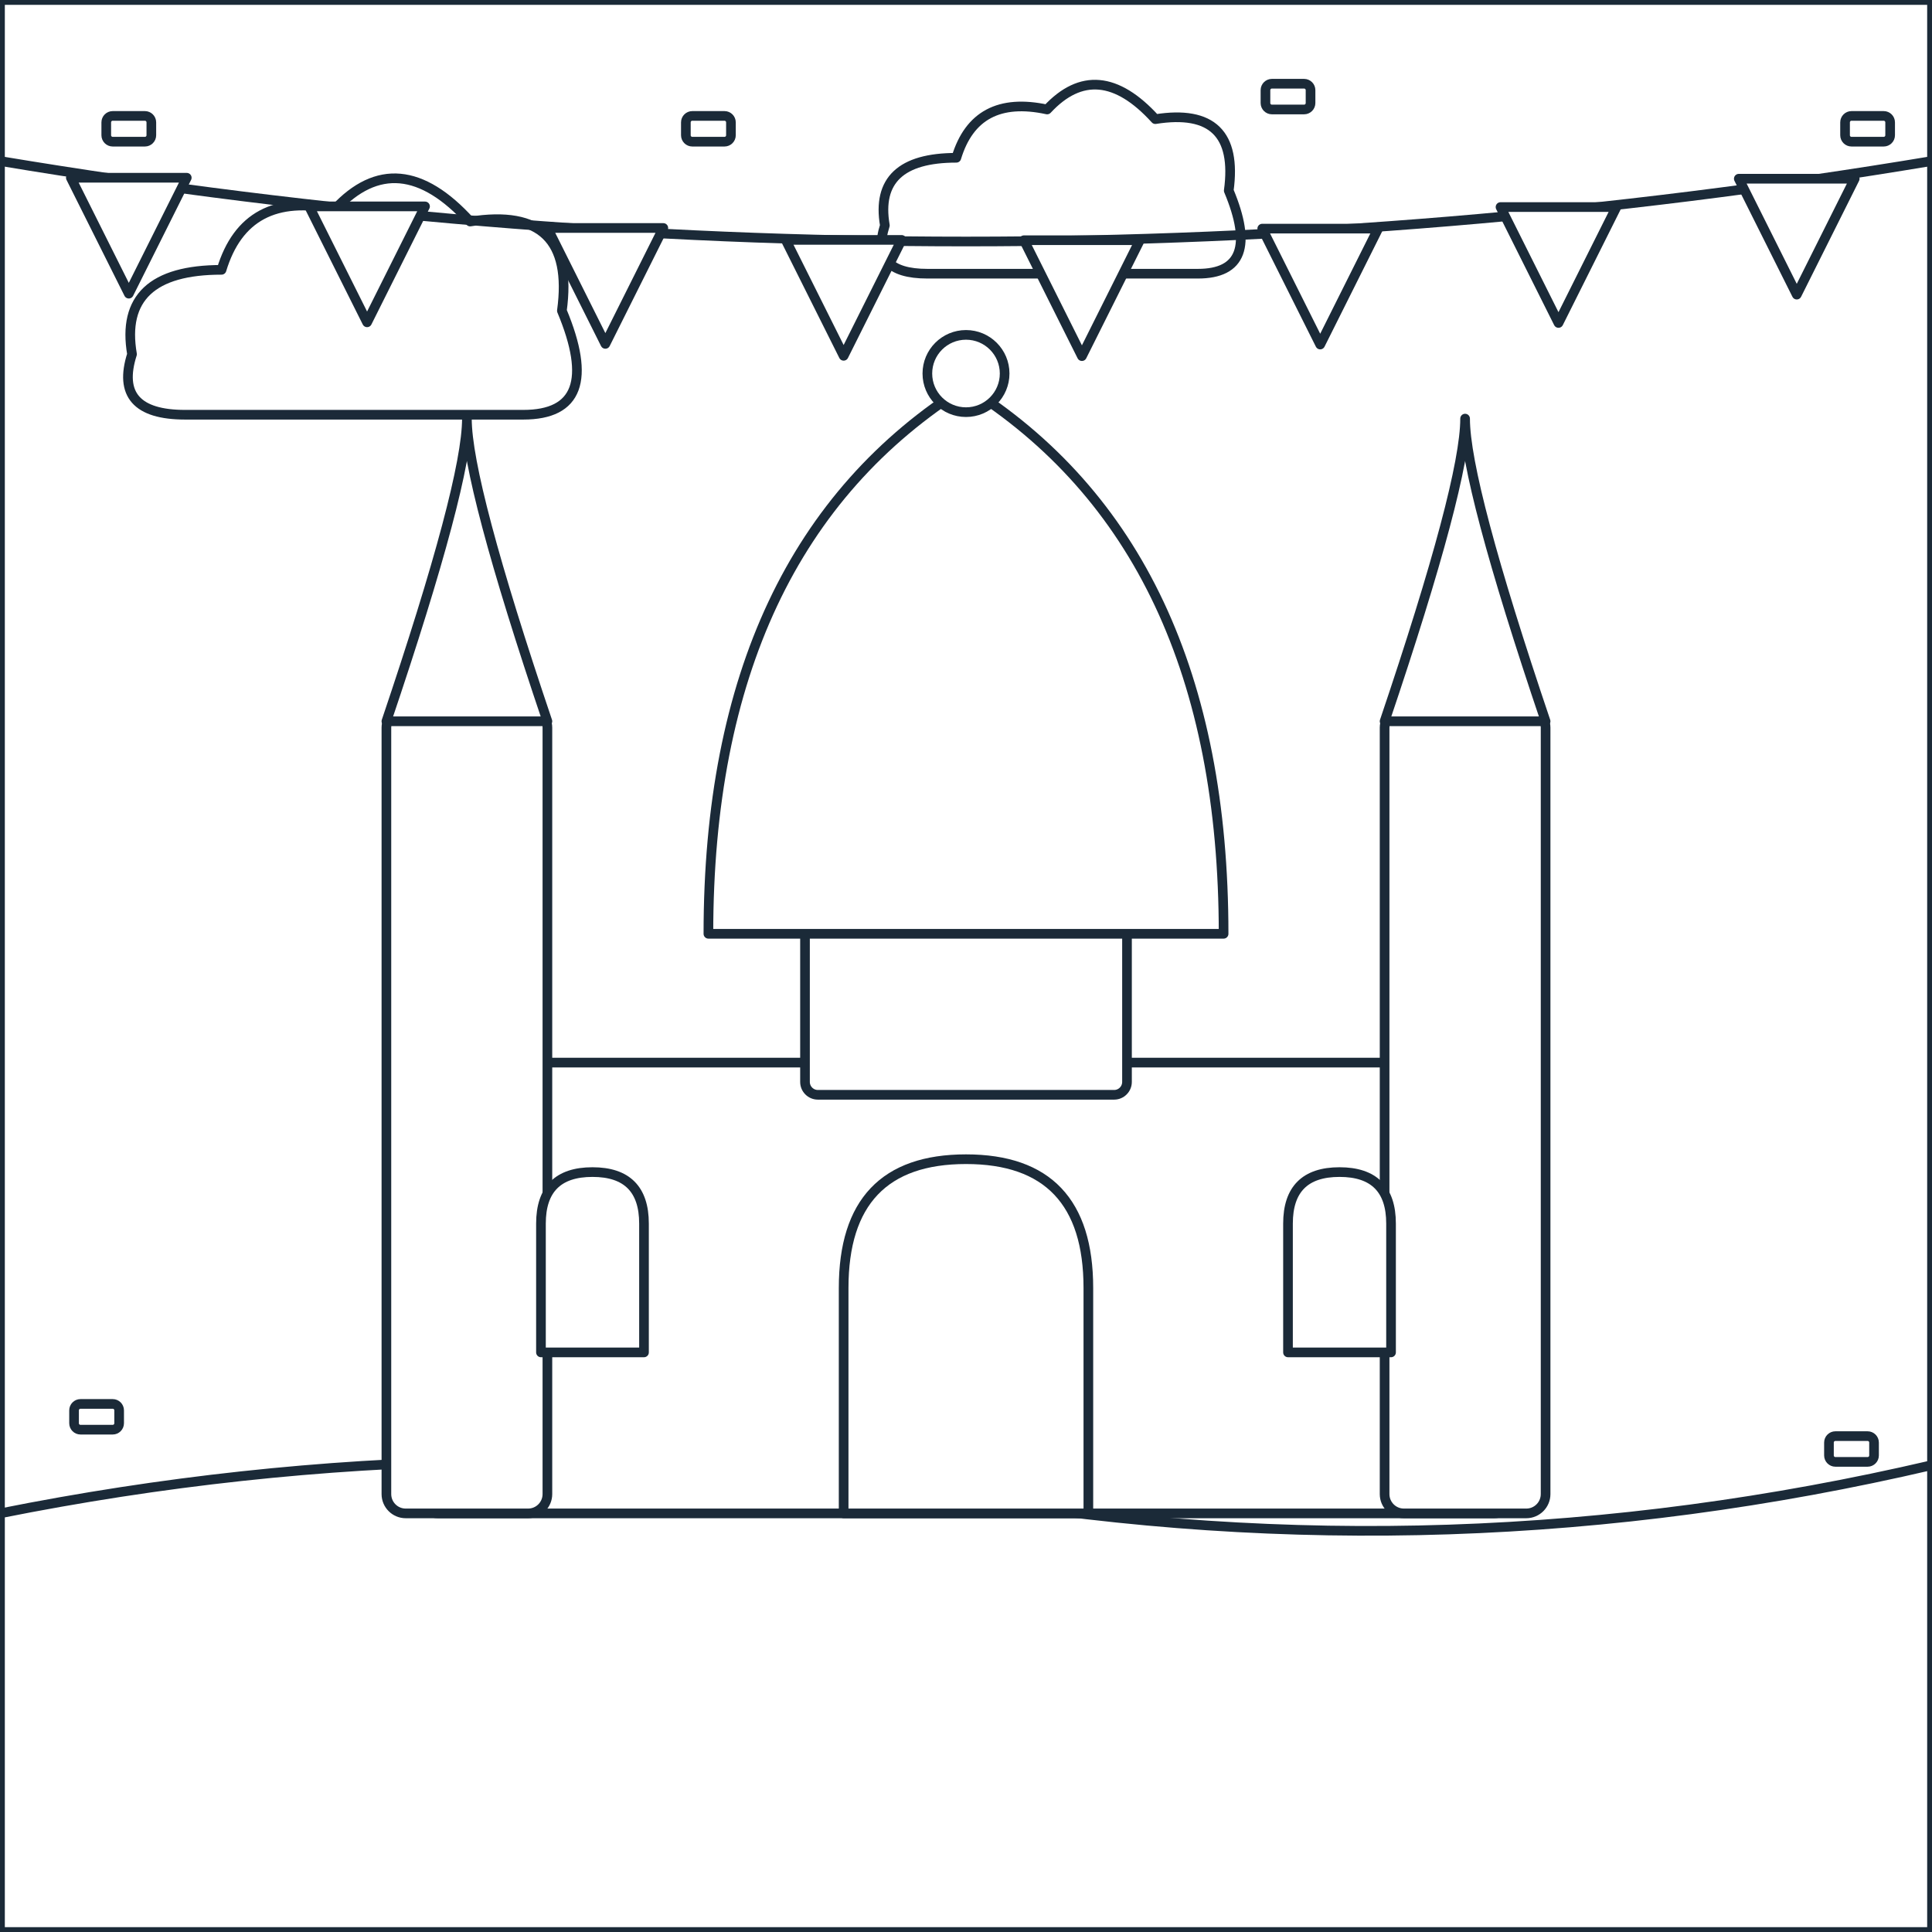
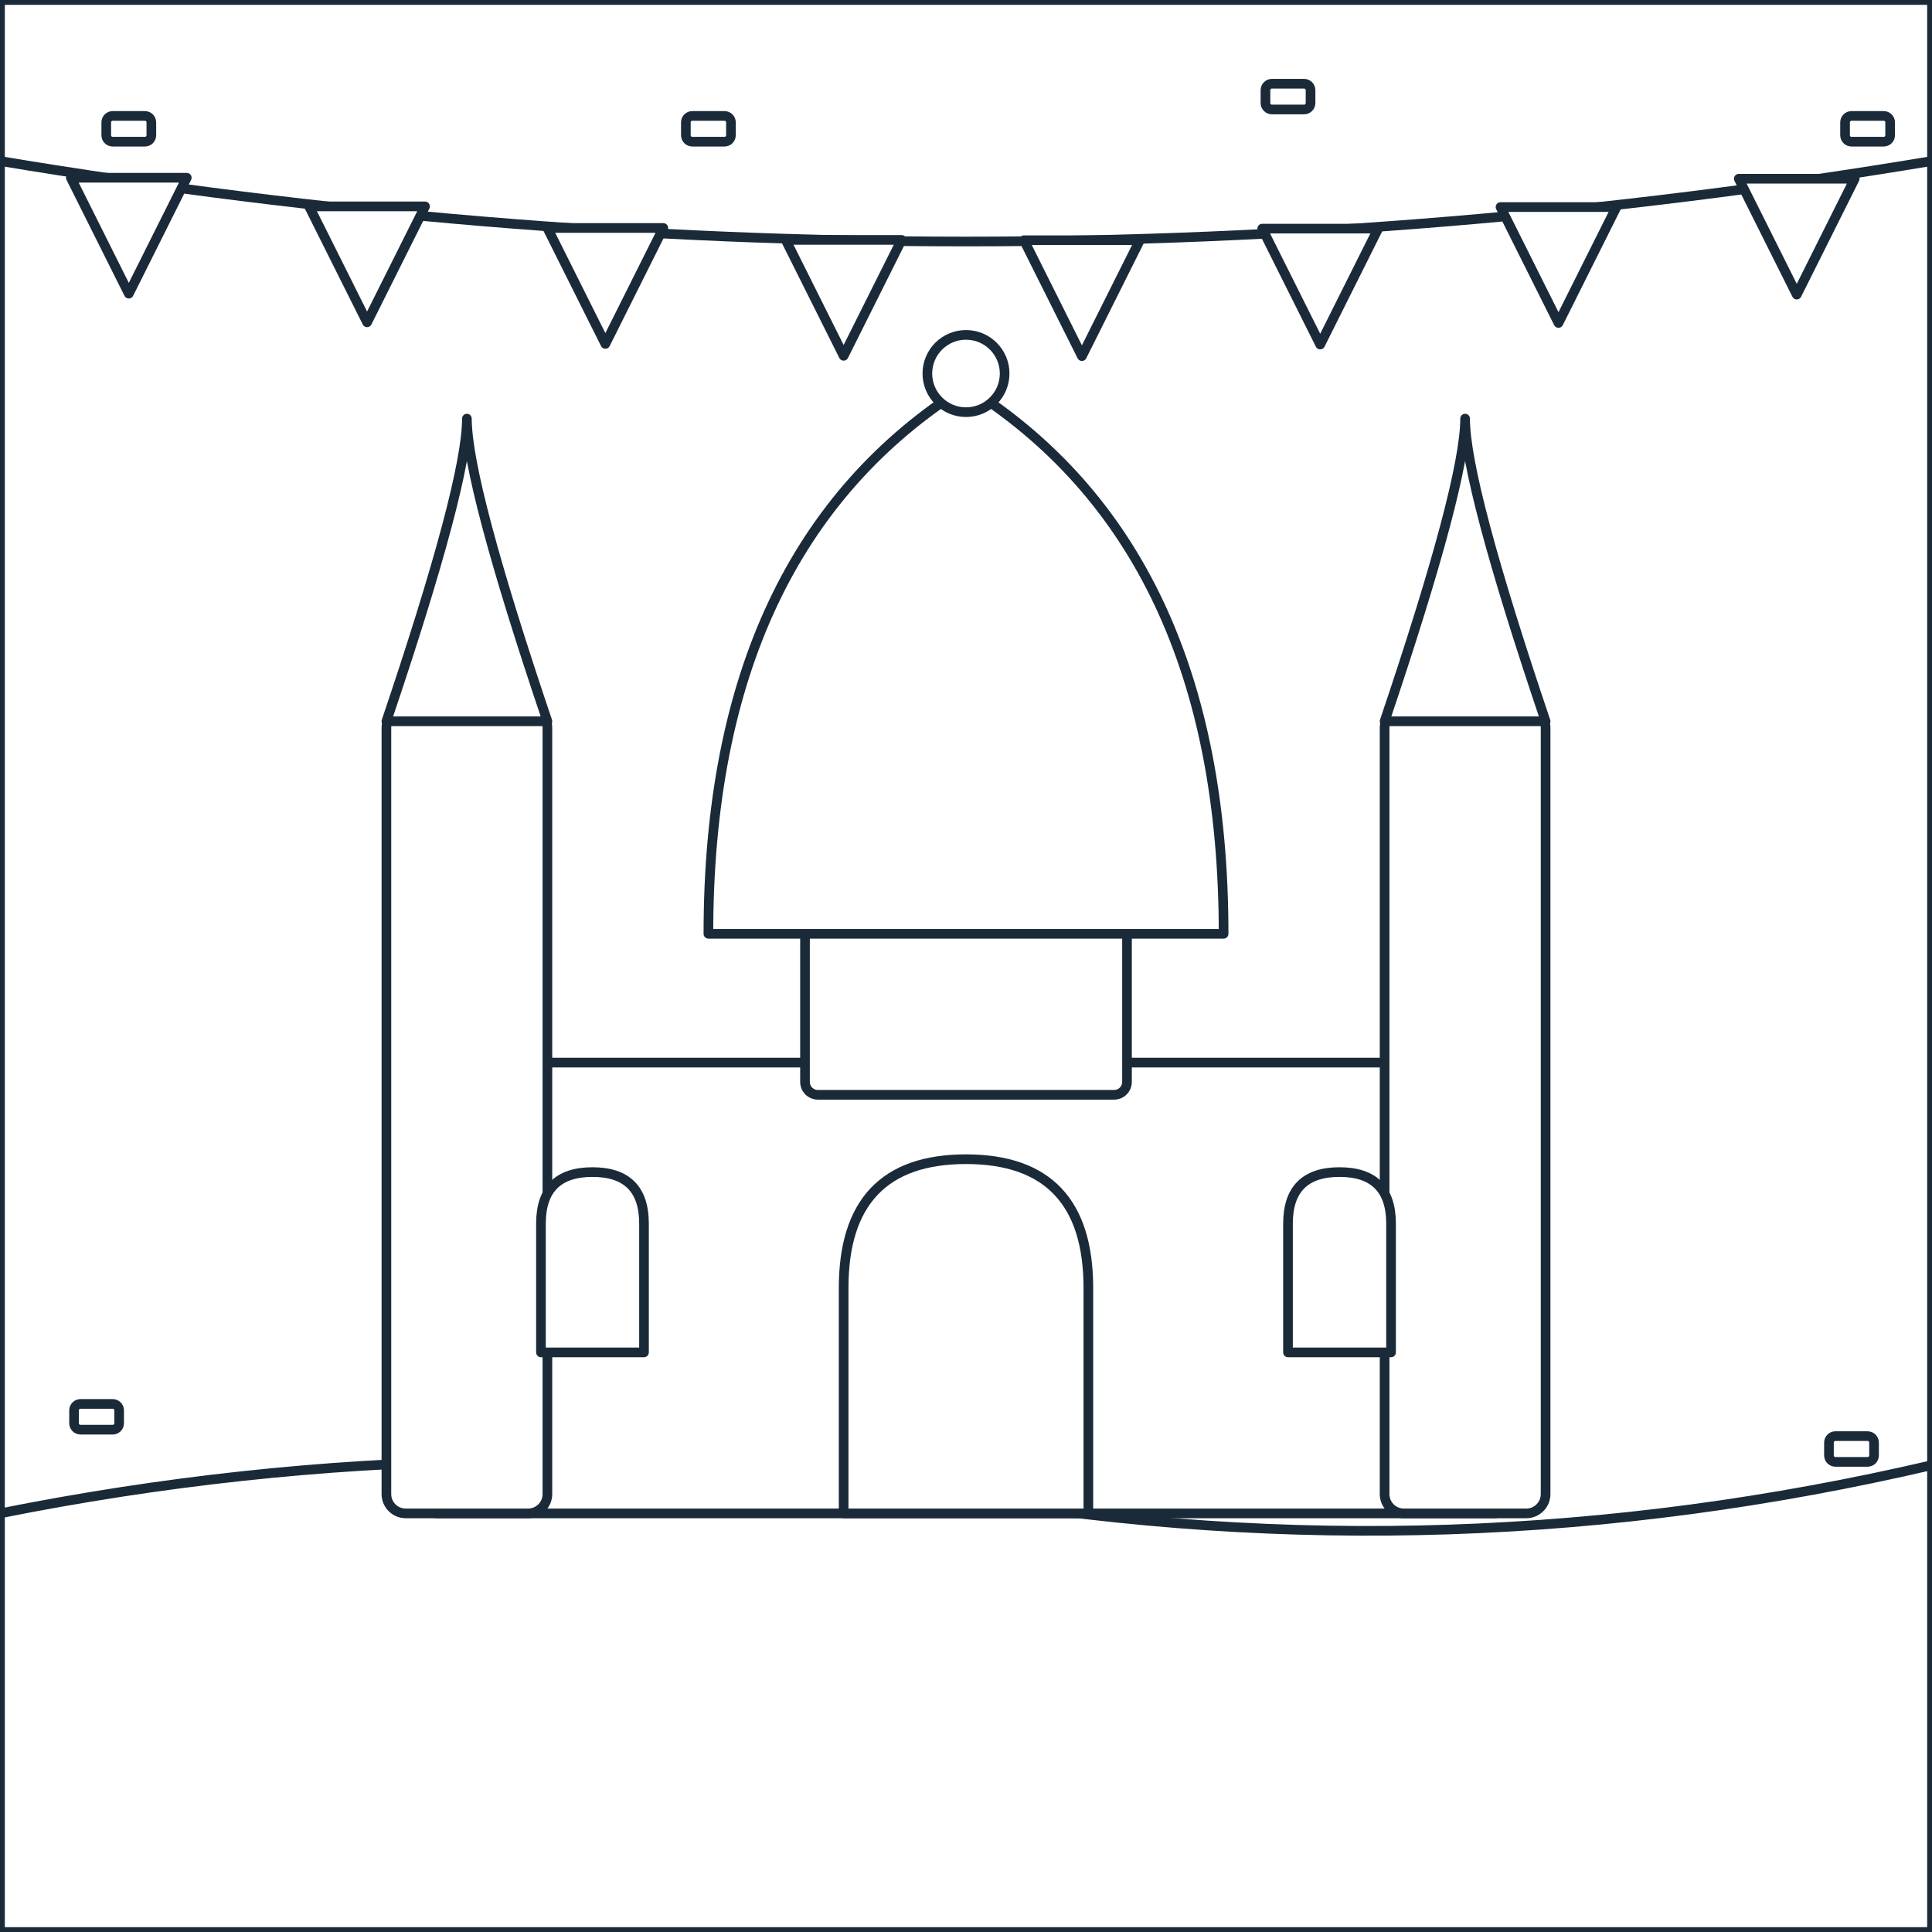
<svg xmlns="http://www.w3.org/2000/svg" viewBox="0 0 600 600" data-picture="cung-dien--the-b-treo-co-hoa">
  <g class="scene-back">
    <rect x="0" y="0" width="600" height="600" rx="0" id="r-nen-troi" data-region="nen-troi" class="region" fill="#FFFFFF" stroke="#1B2A38" stroke-width="3" stroke-linejoin="round" />
-     <path d="M 57.5 128.8 Q 35 128.8 41 110 Q 36.5 83.8 68.8 83.8 Q 76.3 59 104 65 Q 123.5 44 146 68.8 Q 179 63.5 174.5 96.5 Q 188 128.8 162.5 128.8 Z" id="r-may-1" data-region="may-1" class="region" fill="#FFFFFF" stroke="#1B2A38" stroke-width="3" stroke-linejoin="round" />
-     <path d="M 288 85 Q 270 85 274.8 70 Q 271.2 49 297 49 Q 303 29.2 325.2 34 Q 340.8 17.2 358.8 37 Q 385.2 32.8 381.6 59.2 Q 392.4 85 372 85 Z" id="r-may-2" data-region="may-2" class="region" fill="#FFFFFF" stroke="#1B2A38" stroke-width="3" stroke-linejoin="round" />
    <path d="M 0 470 Q 150 440 300 465 Q 450 490 600 455 L 600 600 L 0 600 Z" id="r-nen-dat" data-region="nen-dat" class="region" fill="#FFFFFF" stroke="#1B2A38" stroke-width="3" stroke-linejoin="round" />
  </g>
  <g id="subject" class="subject anim-wiggle">
    <rect x="130" y="330" width="340" height="140" rx="6" id="r-than-cung-dien" data-region="than-cung-dien" class="region" fill="#FFFFFF" stroke="#1B2A38" stroke-width="3" stroke-linejoin="round" />
    <rect x="120" y="220" width="50" height="250" rx="6" id="r-thap-trai" data-region="thap-trai" class="region" fill="#FFFFFF" stroke="#1B2A38" stroke-width="3" stroke-linejoin="round" />
    <rect x="430" y="220" width="50" height="250" rx="6" id="r-thap-phai" data-region="thap-phai" class="region" fill="#FFFFFF" stroke="#1B2A38" stroke-width="3" stroke-linejoin="round" />
    <path d="M 120 224 Q 145 150 145 130 Q 145 150 170 224 Z" id="r-mai-thap-trai" data-region="mai-thap-trai" class="region" fill="#FFFFFF" stroke="#1B2A38" stroke-width="3" stroke-linejoin="round" />
    <path d="M 430 224 Q 455 150 455 130 Q 455 150 480 224 Z" id="r-mai-thap-phai" data-region="mai-thap-phai" class="region" fill="#FFFFFF" stroke="#1B2A38" stroke-width="3" stroke-linejoin="round" />
    <rect x="250" y="280" width="100" height="60" rx="4" id="r-co-cung-dien" data-region="co-cung-dien" class="region" fill="#FFFFFF" stroke="#1B2A38" stroke-width="3" stroke-linejoin="round" />
    <path d="M 220 290 Q 220 170 300 120 Q 380 170 380 290 Z" id="r-mai-vom" data-region="mai-vom" class="region" fill="#FFFFFF" stroke="#1B2A38" stroke-width="3" stroke-linejoin="round" />
    <ellipse cx="300" cy="116" rx="12" ry="12" id="r-dinh-mai-vom" data-region="dinh-mai-vom" class="region" fill="#FFFFFF" stroke="#1B2A38" stroke-width="3" stroke-linejoin="round" />
    <path d="M 262 470 L 262 400 Q 262 360 300 360 Q 338 360 338 400 L 338 470 Z" id="r-cong-cung-dien" data-region="cong-cung-dien" class="region" fill="#FFFFFF" stroke="#1B2A38" stroke-width="3" stroke-linejoin="round" />
    <path d="M 168 420 L 168 380 Q 168 364 184 364 Q 200 364 200 380 L 200 420 Z" id="r-cua-so-cung-1" data-region="cua-so-cung-1" class="region" fill="#FFFFFF" stroke="#1B2A38" stroke-width="3" stroke-linejoin="round" />
    <path d="M 400 420 L 400 380 Q 400 364 416 364 Q 432 364 432 380 L 432 420 Z" id="r-cua-so-cung-2" data-region="cua-so-cung-2" class="region" fill="#FFFFFF" stroke="#1B2A38" stroke-width="3" stroke-linejoin="round" />
  </g>
  <g class="scene-front">
    <rect x="33" y="36" width="14" height="8" rx="2" id="r-hoa-giay-1" data-region="hoa-giay-1" class="region" fill="#FFFFFF" stroke="#1B2A38" stroke-width="3" stroke-linejoin="round" />
    <rect x="213" y="36" width="14" height="8" rx="2" id="r-hoa-giay-2" data-region="hoa-giay-2" class="region" fill="#FFFFFF" stroke="#1B2A38" stroke-width="3" stroke-linejoin="round" />
    <rect x="393" y="26" width="14" height="8" rx="2" id="r-hoa-giay-3" data-region="hoa-giay-3" class="region" fill="#FFFFFF" stroke="#1B2A38" stroke-width="3" stroke-linejoin="round" />
    <rect x="573" y="36" width="14" height="8" rx="2" id="r-hoa-giay-4" data-region="hoa-giay-4" class="region" fill="#FFFFFF" stroke="#1B2A38" stroke-width="3" stroke-linejoin="round" />
    <rect x="23" y="436" width="14" height="8" rx="2" id="r-hoa-giay-5" data-region="hoa-giay-5" class="region" fill="#FFFFFF" stroke="#1B2A38" stroke-width="3" stroke-linejoin="round" />
    <rect x="568" y="446" width="14" height="8" rx="2" id="r-hoa-giay-6" data-region="hoa-giay-6" class="region" fill="#FFFFFF" stroke="#1B2A38" stroke-width="3" stroke-linejoin="round" />
    <g class="deco" pointer-events="none">
      <path d="M 0 50 Q 300 100 600 50" fill="none" stroke="#1B2A38" stroke-width="3" stroke-linecap="round" stroke-linejoin="round" />
    </g>
    <polygon points="22,55.2 58,55.2 40,91.2" id="r-co-duoi-nheo-1" data-region="co-duoi-nheo-1" class="region" fill="#FFFFFF" stroke="#1B2A38" stroke-width="3" stroke-linejoin="round" />
    <polygon points="96,64.1 132,64.1 114,100.1" id="r-co-duoi-nheo-2" data-region="co-duoi-nheo-2" class="region" fill="#FFFFFF" stroke="#1B2A38" stroke-width="3" stroke-linejoin="round" />
    <polygon points="170,70.8 206,70.8 188,106.8" id="r-co-duoi-nheo-3" data-region="co-duoi-nheo-3" class="region" fill="#FFFFFF" stroke="#1B2A38" stroke-width="3" stroke-linejoin="round" />
    <polygon points="244,74.5 280,74.5 262,110.5" id="r-co-duoi-nheo-4" data-region="co-duoi-nheo-4" class="region" fill="#FFFFFF" stroke="#1B2A38" stroke-width="3" stroke-linejoin="round" />
    <polygon points="318,74.6 354,74.6 336,110.6" id="r-co-duoi-nheo-5" data-region="co-duoi-nheo-5" class="region" fill="#FFFFFF" stroke="#1B2A38" stroke-width="3" stroke-linejoin="round" />
    <polygon points="392,71 428,71 410,107" id="r-co-duoi-nheo-6" data-region="co-duoi-nheo-6" class="region" fill="#FFFFFF" stroke="#1B2A38" stroke-width="3" stroke-linejoin="round" />
    <polygon points="466,64.3 502,64.3 484,100.3" id="r-co-duoi-nheo-7" data-region="co-duoi-nheo-7" class="region" fill="#FFFFFF" stroke="#1B2A38" stroke-width="3" stroke-linejoin="round" />
    <polygon points="540,55.5 576,55.5 558,91.5" id="r-co-duoi-nheo-8" data-region="co-duoi-nheo-8" class="region" fill="#FFFFFF" stroke="#1B2A38" stroke-width="3" stroke-linejoin="round" />
  </g>
</svg>
